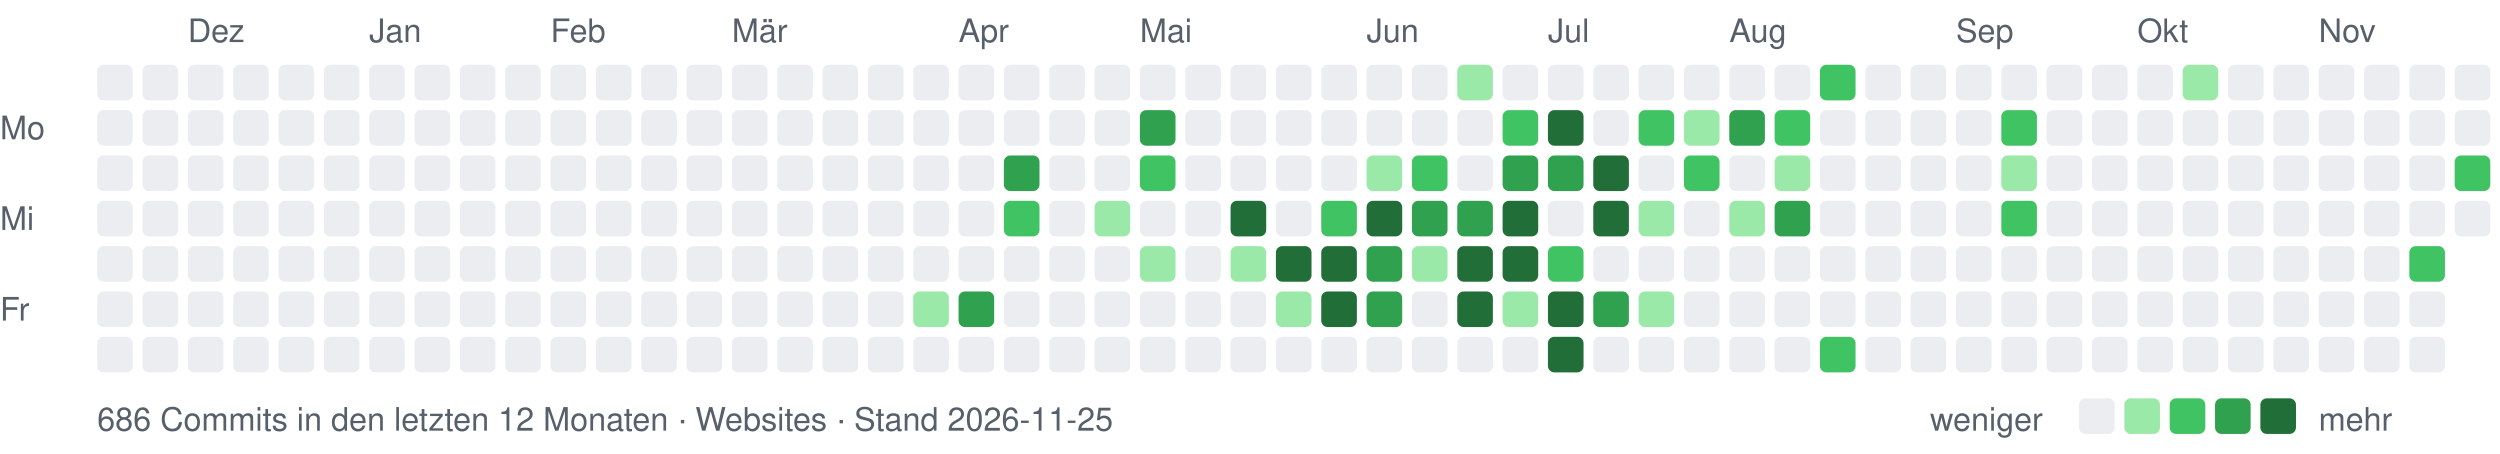
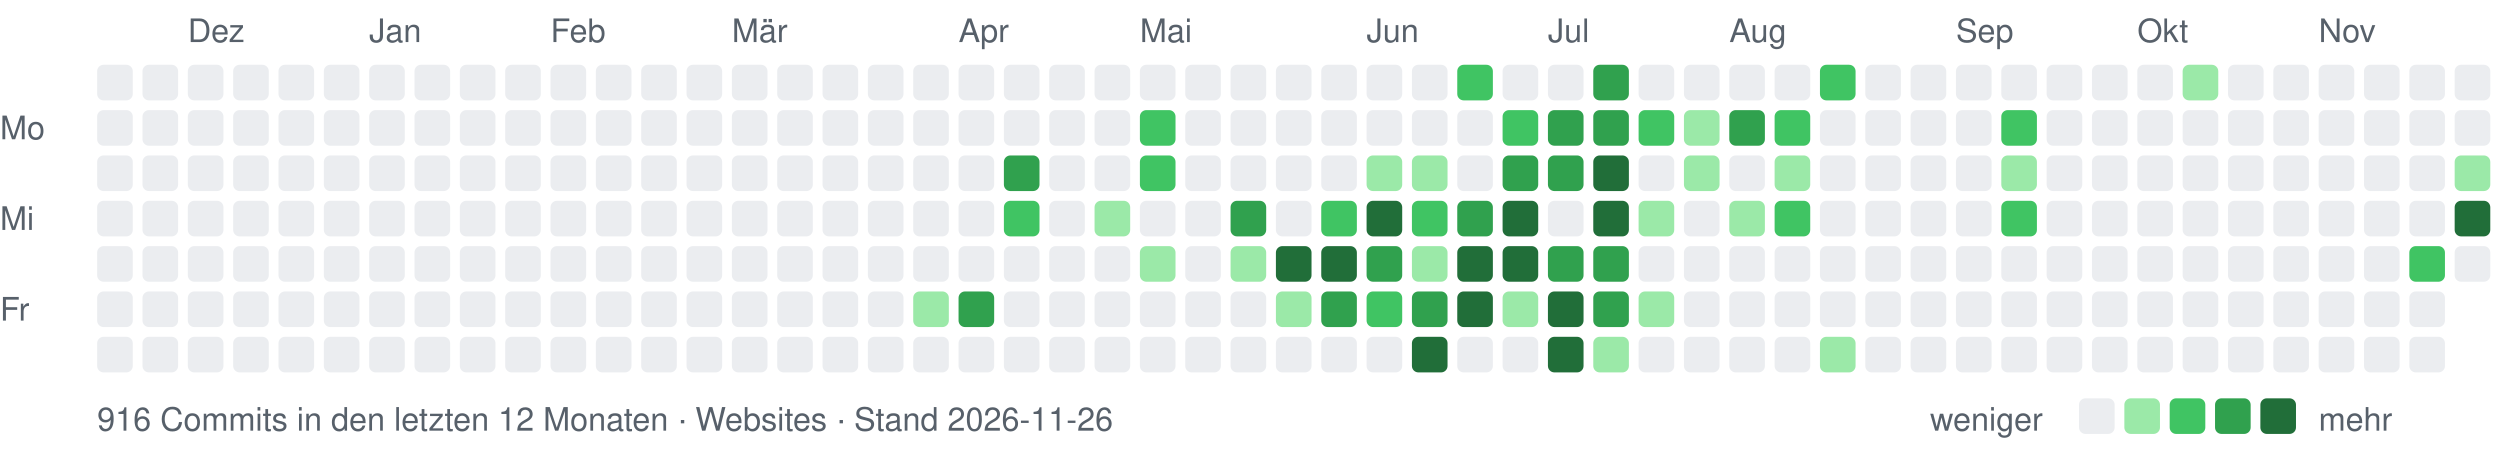
<svg xmlns="http://www.w3.org/2000/svg" viewBox="0 0 772 140" width="772" height="140">
  <g font-family="-apple-system,BlinkMacSystemFont,Segoe UI,Helvetica,Arial,sans-serif" font-size="10" fill="#57606a">
    <text x="58" y="13">Dez</text>
    <text x="114" y="13">Jan</text>
    <text x="170" y="13">Feb</text>
    <text x="226" y="13">Mär</text>
    <text x="296" y="13">Apr</text>
    <text x="352" y="13">Mai</text>
    <text x="422" y="13">Jun</text>
    <text x="478" y="13">Jul</text>
    <text x="534" y="13">Aug</text>
    <text x="604" y="13">Sep</text>
    <text x="660" y="13">Okt</text>
    <text x="716" y="13">Nov</text>
    <text x="0" y="43">Mo</text>
    <text x="0" y="71">Mi</text>
    <text x="0" y="99">Fr</text>
    <rect x="30" y="20" width="11" height="11" rx="2" fill="#ebedf0" />
    <rect x="30" y="34" width="11" height="11" rx="2" fill="#ebedf0" />
    <rect x="30" y="48" width="11" height="11" rx="2" fill="#ebedf0" />
    <rect x="30" y="62" width="11" height="11" rx="2" fill="#ebedf0" />
    <rect x="30" y="76" width="11" height="11" rx="2" fill="#ebedf0" />
    <rect x="30" y="90" width="11" height="11" rx="2" fill="#ebedf0" />
    <rect x="30" y="104" width="11" height="11" rx="2" fill="#ebedf0" />
    <rect x="44" y="20" width="11" height="11" rx="2" fill="#ebedf0" />
    <rect x="44" y="34" width="11" height="11" rx="2" fill="#ebedf0" />
    <rect x="44" y="48" width="11" height="11" rx="2" fill="#ebedf0" />
    <rect x="44" y="62" width="11" height="11" rx="2" fill="#ebedf0" />
    <rect x="44" y="76" width="11" height="11" rx="2" fill="#ebedf0" />
    <rect x="44" y="90" width="11" height="11" rx="2" fill="#ebedf0" />
    <rect x="44" y="104" width="11" height="11" rx="2" fill="#ebedf0" />
    <rect x="58" y="20" width="11" height="11" rx="2" fill="#ebedf0" />
    <rect x="58" y="34" width="11" height="11" rx="2" fill="#ebedf0" />
    <rect x="58" y="48" width="11" height="11" rx="2" fill="#ebedf0" />
    <rect x="58" y="62" width="11" height="11" rx="2" fill="#ebedf0" />
    <rect x="58" y="76" width="11" height="11" rx="2" fill="#ebedf0" />
    <rect x="58" y="90" width="11" height="11" rx="2" fill="#ebedf0" />
    <rect x="58" y="104" width="11" height="11" rx="2" fill="#ebedf0" />
    <rect x="72" y="20" width="11" height="11" rx="2" fill="#ebedf0" />
    <rect x="72" y="34" width="11" height="11" rx="2" fill="#ebedf0" />
    <rect x="72" y="48" width="11" height="11" rx="2" fill="#ebedf0" />
    <rect x="72" y="62" width="11" height="11" rx="2" fill="#ebedf0" />
    <rect x="72" y="76" width="11" height="11" rx="2" fill="#ebedf0" />
    <rect x="72" y="90" width="11" height="11" rx="2" fill="#ebedf0" />
    <rect x="72" y="104" width="11" height="11" rx="2" fill="#ebedf0" />
    <rect x="86" y="20" width="11" height="11" rx="2" fill="#ebedf0" />
    <rect x="86" y="34" width="11" height="11" rx="2" fill="#ebedf0" />
    <rect x="86" y="48" width="11" height="11" rx="2" fill="#ebedf0" />
    <rect x="86" y="62" width="11" height="11" rx="2" fill="#ebedf0" />
    <rect x="86" y="76" width="11" height="11" rx="2" fill="#ebedf0" />
    <rect x="86" y="90" width="11" height="11" rx="2" fill="#ebedf0" />
    <rect x="86" y="104" width="11" height="11" rx="2" fill="#ebedf0" />
    <rect x="100" y="20" width="11" height="11" rx="2" fill="#ebedf0" />
    <rect x="100" y="34" width="11" height="11" rx="2" fill="#ebedf0" />
    <rect x="100" y="48" width="11" height="11" rx="2" fill="#ebedf0" />
    <rect x="100" y="62" width="11" height="11" rx="2" fill="#ebedf0" />
    <rect x="100" y="76" width="11" height="11" rx="2" fill="#ebedf0" />
    <rect x="100" y="90" width="11" height="11" rx="2" fill="#ebedf0" />
    <rect x="100" y="104" width="11" height="11" rx="2" fill="#ebedf0" />
    <rect x="114" y="20" width="11" height="11" rx="2" fill="#ebedf0" />
    <rect x="114" y="34" width="11" height="11" rx="2" fill="#ebedf0" />
    <rect x="114" y="48" width="11" height="11" rx="2" fill="#ebedf0" />
    <rect x="114" y="62" width="11" height="11" rx="2" fill="#ebedf0" />
    <rect x="114" y="76" width="11" height="11" rx="2" fill="#ebedf0" />
    <rect x="114" y="90" width="11" height="11" rx="2" fill="#ebedf0" />
    <rect x="114" y="104" width="11" height="11" rx="2" fill="#ebedf0" />
    <rect x="128" y="20" width="11" height="11" rx="2" fill="#ebedf0" />
    <rect x="128" y="34" width="11" height="11" rx="2" fill="#ebedf0" />
    <rect x="128" y="48" width="11" height="11" rx="2" fill="#ebedf0" />
    <rect x="128" y="62" width="11" height="11" rx="2" fill="#ebedf0" />
    <rect x="128" y="76" width="11" height="11" rx="2" fill="#ebedf0" />
    <rect x="128" y="90" width="11" height="11" rx="2" fill="#ebedf0" />
    <rect x="128" y="104" width="11" height="11" rx="2" fill="#ebedf0" />
    <rect x="142" y="20" width="11" height="11" rx="2" fill="#ebedf0" />
    <rect x="142" y="34" width="11" height="11" rx="2" fill="#ebedf0" />
    <rect x="142" y="48" width="11" height="11" rx="2" fill="#ebedf0" />
    <rect x="142" y="62" width="11" height="11" rx="2" fill="#ebedf0" />
    <rect x="142" y="76" width="11" height="11" rx="2" fill="#ebedf0" />
    <rect x="142" y="90" width="11" height="11" rx="2" fill="#ebedf0" />
    <rect x="142" y="104" width="11" height="11" rx="2" fill="#ebedf0" />
    <rect x="156" y="20" width="11" height="11" rx="2" fill="#ebedf0" />
    <rect x="156" y="34" width="11" height="11" rx="2" fill="#ebedf0" />
    <rect x="156" y="48" width="11" height="11" rx="2" fill="#ebedf0" />
    <rect x="156" y="62" width="11" height="11" rx="2" fill="#ebedf0" />
    <rect x="156" y="76" width="11" height="11" rx="2" fill="#ebedf0" />
    <rect x="156" y="90" width="11" height="11" rx="2" fill="#ebedf0" />
    <rect x="156" y="104" width="11" height="11" rx="2" fill="#ebedf0" />
    <rect x="170" y="20" width="11" height="11" rx="2" fill="#ebedf0" />
    <rect x="170" y="34" width="11" height="11" rx="2" fill="#ebedf0" />
    <rect x="170" y="48" width="11" height="11" rx="2" fill="#ebedf0" />
    <rect x="170" y="62" width="11" height="11" rx="2" fill="#ebedf0" />
    <rect x="170" y="76" width="11" height="11" rx="2" fill="#ebedf0" />
    <rect x="170" y="90" width="11" height="11" rx="2" fill="#ebedf0" />
    <rect x="170" y="104" width="11" height="11" rx="2" fill="#ebedf0" />
    <rect x="184" y="20" width="11" height="11" rx="2" fill="#ebedf0" />
    <rect x="184" y="34" width="11" height="11" rx="2" fill="#ebedf0" />
    <rect x="184" y="48" width="11" height="11" rx="2" fill="#ebedf0" />
    <rect x="184" y="62" width="11" height="11" rx="2" fill="#ebedf0" />
    <rect x="184" y="76" width="11" height="11" rx="2" fill="#ebedf0" />
    <rect x="184" y="90" width="11" height="11" rx="2" fill="#ebedf0" />
    <rect x="184" y="104" width="11" height="11" rx="2" fill="#ebedf0" />
    <rect x="198" y="20" width="11" height="11" rx="2" fill="#ebedf0" />
    <rect x="198" y="34" width="11" height="11" rx="2" fill="#ebedf0" />
    <rect x="198" y="48" width="11" height="11" rx="2" fill="#ebedf0" />
    <rect x="198" y="62" width="11" height="11" rx="2" fill="#ebedf0" />
    <rect x="198" y="76" width="11" height="11" rx="2" fill="#ebedf0" />
    <rect x="198" y="90" width="11" height="11" rx="2" fill="#ebedf0" />
    <rect x="198" y="104" width="11" height="11" rx="2" fill="#ebedf0" />
    <rect x="212" y="20" width="11" height="11" rx="2" fill="#ebedf0" />
    <rect x="212" y="34" width="11" height="11" rx="2" fill="#ebedf0" />
    <rect x="212" y="48" width="11" height="11" rx="2" fill="#ebedf0" />
    <rect x="212" y="62" width="11" height="11" rx="2" fill="#ebedf0" />
    <rect x="212" y="76" width="11" height="11" rx="2" fill="#ebedf0" />
    <rect x="212" y="90" width="11" height="11" rx="2" fill="#ebedf0" />
    <rect x="212" y="104" width="11" height="11" rx="2" fill="#ebedf0" />
    <rect x="226" y="20" width="11" height="11" rx="2" fill="#ebedf0" />
    <rect x="226" y="34" width="11" height="11" rx="2" fill="#ebedf0" />
    <rect x="226" y="48" width="11" height="11" rx="2" fill="#ebedf0" />
    <rect x="226" y="62" width="11" height="11" rx="2" fill="#ebedf0" />
    <rect x="226" y="76" width="11" height="11" rx="2" fill="#ebedf0" />
    <rect x="226" y="90" width="11" height="11" rx="2" fill="#ebedf0" />
    <rect x="226" y="104" width="11" height="11" rx="2" fill="#ebedf0" />
    <rect x="240" y="20" width="11" height="11" rx="2" fill="#ebedf0" />
    <rect x="240" y="34" width="11" height="11" rx="2" fill="#ebedf0" />
    <rect x="240" y="48" width="11" height="11" rx="2" fill="#ebedf0" />
    <rect x="240" y="62" width="11" height="11" rx="2" fill="#ebedf0" />
    <rect x="240" y="76" width="11" height="11" rx="2" fill="#ebedf0" />
    <rect x="240" y="90" width="11" height="11" rx="2" fill="#ebedf0" />
    <rect x="240" y="104" width="11" height="11" rx="2" fill="#ebedf0" />
    <rect x="254" y="20" width="11" height="11" rx="2" fill="#ebedf0" />
    <rect x="254" y="34" width="11" height="11" rx="2" fill="#ebedf0" />
    <rect x="254" y="48" width="11" height="11" rx="2" fill="#ebedf0" />
    <rect x="254" y="62" width="11" height="11" rx="2" fill="#ebedf0" />
    <rect x="254" y="76" width="11" height="11" rx="2" fill="#ebedf0" />
    <rect x="254" y="90" width="11" height="11" rx="2" fill="#ebedf0" />
    <rect x="254" y="104" width="11" height="11" rx="2" fill="#ebedf0" />
    <rect x="268" y="20" width="11" height="11" rx="2" fill="#ebedf0" />
    <rect x="268" y="34" width="11" height="11" rx="2" fill="#ebedf0" />
    <rect x="268" y="48" width="11" height="11" rx="2" fill="#ebedf0" />
    <rect x="268" y="62" width="11" height="11" rx="2" fill="#ebedf0" />
    <rect x="268" y="76" width="11" height="11" rx="2" fill="#ebedf0" />
    <rect x="268" y="90" width="11" height="11" rx="2" fill="#ebedf0" />
    <rect x="268" y="104" width="11" height="11" rx="2" fill="#ebedf0" />
    <rect x="282" y="20" width="11" height="11" rx="2" fill="#ebedf0" />
    <rect x="282" y="34" width="11" height="11" rx="2" fill="#ebedf0" />
    <rect x="282" y="48" width="11" height="11" rx="2" fill="#ebedf0" />
    <rect x="282" y="62" width="11" height="11" rx="2" fill="#ebedf0" />
    <rect x="282" y="76" width="11" height="11" rx="2" fill="#ebedf0" />
    <rect x="282" y="90" width="11" height="11" rx="2" fill="#9be9a8" />
    <rect x="282" y="104" width="11" height="11" rx="2" fill="#ebedf0" />
    <rect x="296" y="20" width="11" height="11" rx="2" fill="#ebedf0" />
    <rect x="296" y="34" width="11" height="11" rx="2" fill="#ebedf0" />
    <rect x="296" y="48" width="11" height="11" rx="2" fill="#ebedf0" />
    <rect x="296" y="62" width="11" height="11" rx="2" fill="#ebedf0" />
    <rect x="296" y="76" width="11" height="11" rx="2" fill="#ebedf0" />
    <rect x="296" y="90" width="11" height="11" rx="2" fill="#30a14e" />
    <rect x="296" y="104" width="11" height="11" rx="2" fill="#ebedf0" />
    <rect x="310" y="20" width="11" height="11" rx="2" fill="#ebedf0" />
    <rect x="310" y="34" width="11" height="11" rx="2" fill="#ebedf0" />
    <rect x="310" y="48" width="11" height="11" rx="2" fill="#30a14e" />
    <rect x="310" y="62" width="11" height="11" rx="2" fill="#40c463" />
    <rect x="310" y="76" width="11" height="11" rx="2" fill="#ebedf0" />
    <rect x="310" y="90" width="11" height="11" rx="2" fill="#ebedf0" />
    <rect x="310" y="104" width="11" height="11" rx="2" fill="#ebedf0" />
    <rect x="324" y="20" width="11" height="11" rx="2" fill="#ebedf0" />
    <rect x="324" y="34" width="11" height="11" rx="2" fill="#ebedf0" />
    <rect x="324" y="48" width="11" height="11" rx="2" fill="#ebedf0" />
    <rect x="324" y="62" width="11" height="11" rx="2" fill="#ebedf0" />
    <rect x="324" y="76" width="11" height="11" rx="2" fill="#ebedf0" />
    <rect x="324" y="90" width="11" height="11" rx="2" fill="#ebedf0" />
    <rect x="324" y="104" width="11" height="11" rx="2" fill="#ebedf0" />
    <rect x="338" y="20" width="11" height="11" rx="2" fill="#ebedf0" />
    <rect x="338" y="34" width="11" height="11" rx="2" fill="#ebedf0" />
    <rect x="338" y="48" width="11" height="11" rx="2" fill="#ebedf0" />
    <rect x="338" y="62" width="11" height="11" rx="2" fill="#9be9a8" />
    <rect x="338" y="76" width="11" height="11" rx="2" fill="#ebedf0" />
    <rect x="338" y="90" width="11" height="11" rx="2" fill="#ebedf0" />
    <rect x="338" y="104" width="11" height="11" rx="2" fill="#ebedf0" />
    <rect x="352" y="20" width="11" height="11" rx="2" fill="#ebedf0" />
-     <rect x="352" y="34" width="11" height="11" rx="2" fill="#30a14e" />
+     <rect x="352" y="34" width="11" height="11" rx="2" fill="#40c463" />
    <rect x="352" y="48" width="11" height="11" rx="2" fill="#40c463" />
    <rect x="352" y="62" width="11" height="11" rx="2" fill="#ebedf0" />
    <rect x="352" y="76" width="11" height="11" rx="2" fill="#9be9a8" />
    <rect x="352" y="90" width="11" height="11" rx="2" fill="#ebedf0" />
    <rect x="352" y="104" width="11" height="11" rx="2" fill="#ebedf0" />
    <rect x="366" y="20" width="11" height="11" rx="2" fill="#ebedf0" />
    <rect x="366" y="34" width="11" height="11" rx="2" fill="#ebedf0" />
    <rect x="366" y="48" width="11" height="11" rx="2" fill="#ebedf0" />
    <rect x="366" y="62" width="11" height="11" rx="2" fill="#ebedf0" />
    <rect x="366" y="76" width="11" height="11" rx="2" fill="#ebedf0" />
    <rect x="366" y="90" width="11" height="11" rx="2" fill="#ebedf0" />
    <rect x="366" y="104" width="11" height="11" rx="2" fill="#ebedf0" />
    <rect x="380" y="20" width="11" height="11" rx="2" fill="#ebedf0" />
    <rect x="380" y="34" width="11" height="11" rx="2" fill="#ebedf0" />
    <rect x="380" y="48" width="11" height="11" rx="2" fill="#ebedf0" />
-     <rect x="380" y="62" width="11" height="11" rx="2" fill="#216e39" />
+     <rect x="380" y="62" width="11" height="11" rx="2" fill="#30a14e" />
    <rect x="380" y="76" width="11" height="11" rx="2" fill="#9be9a8" />
    <rect x="380" y="90" width="11" height="11" rx="2" fill="#ebedf0" />
    <rect x="380" y="104" width="11" height="11" rx="2" fill="#ebedf0" />
    <rect x="394" y="20" width="11" height="11" rx="2" fill="#ebedf0" />
    <rect x="394" y="34" width="11" height="11" rx="2" fill="#ebedf0" />
    <rect x="394" y="48" width="11" height="11" rx="2" fill="#ebedf0" />
    <rect x="394" y="62" width="11" height="11" rx="2" fill="#ebedf0" />
    <rect x="394" y="76" width="11" height="11" rx="2" fill="#216e39" />
    <rect x="394" y="90" width="11" height="11" rx="2" fill="#9be9a8" />
    <rect x="394" y="104" width="11" height="11" rx="2" fill="#ebedf0" />
    <rect x="408" y="20" width="11" height="11" rx="2" fill="#ebedf0" />
    <rect x="408" y="34" width="11" height="11" rx="2" fill="#ebedf0" />
    <rect x="408" y="48" width="11" height="11" rx="2" fill="#ebedf0" />
    <rect x="408" y="62" width="11" height="11" rx="2" fill="#40c463" />
    <rect x="408" y="76" width="11" height="11" rx="2" fill="#216e39" />
-     <rect x="408" y="90" width="11" height="11" rx="2" fill="#216e39" />
+     <rect x="408" y="90" width="11" height="11" rx="2" fill="#30a14e" />
    <rect x="408" y="104" width="11" height="11" rx="2" fill="#ebedf0" />
    <rect x="422" y="20" width="11" height="11" rx="2" fill="#ebedf0" />
    <rect x="422" y="34" width="11" height="11" rx="2" fill="#ebedf0" />
    <rect x="422" y="48" width="11" height="11" rx="2" fill="#9be9a8" />
    <rect x="422" y="62" width="11" height="11" rx="2" fill="#216e39" />
    <rect x="422" y="76" width="11" height="11" rx="2" fill="#30a14e" />
-     <rect x="422" y="90" width="11" height="11" rx="2" fill="#30a14e" />
+     <rect x="422" y="90" width="11" height="11" rx="2" fill="#40c463" />
    <rect x="422" y="104" width="11" height="11" rx="2" fill="#ebedf0" />
    <rect x="436" y="20" width="11" height="11" rx="2" fill="#ebedf0" />
    <rect x="436" y="34" width="11" height="11" rx="2" fill="#ebedf0" />
-     <rect x="436" y="48" width="11" height="11" rx="2" fill="#40c463" />
-     <rect x="436" y="62" width="11" height="11" rx="2" fill="#30a14e" />
+     <rect x="436" y="48" width="11" height="11" rx="2" fill="#9be9a8" />
+     <rect x="436" y="62" width="11" height="11" rx="2" fill="#40c463" />
    <rect x="436" y="76" width="11" height="11" rx="2" fill="#9be9a8" />
-     <rect x="436" y="90" width="11" height="11" rx="2" fill="#ebedf0" />
-     <rect x="436" y="104" width="11" height="11" rx="2" fill="#ebedf0" />
-     <rect x="450" y="20" width="11" height="11" rx="2" fill="#9be9a8" />
+     <rect x="436" y="90" width="11" height="11" rx="2" fill="#30a14e" />
+     <rect x="436" y="104" width="11" height="11" rx="2" fill="#216e39" />
+     <rect x="450" y="20" width="11" height="11" rx="2" fill="#40c463" />
    <rect x="450" y="34" width="11" height="11" rx="2" fill="#ebedf0" />
    <rect x="450" y="48" width="11" height="11" rx="2" fill="#ebedf0" />
    <rect x="450" y="62" width="11" height="11" rx="2" fill="#30a14e" />
    <rect x="450" y="76" width="11" height="11" rx="2" fill="#216e39" />
    <rect x="450" y="90" width="11" height="11" rx="2" fill="#216e39" />
    <rect x="450" y="104" width="11" height="11" rx="2" fill="#ebedf0" />
    <rect x="464" y="20" width="11" height="11" rx="2" fill="#ebedf0" />
    <rect x="464" y="34" width="11" height="11" rx="2" fill="#40c463" />
    <rect x="464" y="48" width="11" height="11" rx="2" fill="#30a14e" />
    <rect x="464" y="62" width="11" height="11" rx="2" fill="#216e39" />
    <rect x="464" y="76" width="11" height="11" rx="2" fill="#216e39" />
    <rect x="464" y="90" width="11" height="11" rx="2" fill="#9be9a8" />
    <rect x="464" y="104" width="11" height="11" rx="2" fill="#ebedf0" />
    <rect x="478" y="20" width="11" height="11" rx="2" fill="#ebedf0" />
-     <rect x="478" y="34" width="11" height="11" rx="2" fill="#216e39" />
+     <rect x="478" y="34" width="11" height="11" rx="2" fill="#30a14e" />
    <rect x="478" y="48" width="11" height="11" rx="2" fill="#30a14e" />
    <rect x="478" y="62" width="11" height="11" rx="2" fill="#ebedf0" />
-     <rect x="478" y="76" width="11" height="11" rx="2" fill="#40c463" />
+     <rect x="478" y="76" width="11" height="11" rx="2" fill="#30a14e" />
    <rect x="478" y="90" width="11" height="11" rx="2" fill="#216e39" />
    <rect x="478" y="104" width="11" height="11" rx="2" fill="#216e39" />
-     <rect x="492" y="20" width="11" height="11" rx="2" fill="#ebedf0" />
-     <rect x="492" y="34" width="11" height="11" rx="2" fill="#ebedf0" />
+     <rect x="492" y="20" width="11" height="11" rx="2" fill="#30a14e" />
+     <rect x="492" y="34" width="11" height="11" rx="2" fill="#30a14e" />
    <rect x="492" y="48" width="11" height="11" rx="2" fill="#216e39" />
    <rect x="492" y="62" width="11" height="11" rx="2" fill="#216e39" />
-     <rect x="492" y="76" width="11" height="11" rx="2" fill="#ebedf0" />
+     <rect x="492" y="76" width="11" height="11" rx="2" fill="#30a14e" />
    <rect x="492" y="90" width="11" height="11" rx="2" fill="#30a14e" />
-     <rect x="492" y="104" width="11" height="11" rx="2" fill="#ebedf0" />
+     <rect x="492" y="104" width="11" height="11" rx="2" fill="#9be9a8" />
    <rect x="506" y="20" width="11" height="11" rx="2" fill="#ebedf0" />
    <rect x="506" y="34" width="11" height="11" rx="2" fill="#40c463" />
    <rect x="506" y="48" width="11" height="11" rx="2" fill="#ebedf0" />
    <rect x="506" y="62" width="11" height="11" rx="2" fill="#9be9a8" />
    <rect x="506" y="76" width="11" height="11" rx="2" fill="#ebedf0" />
    <rect x="506" y="90" width="11" height="11" rx="2" fill="#9be9a8" />
    <rect x="506" y="104" width="11" height="11" rx="2" fill="#ebedf0" />
    <rect x="520" y="20" width="11" height="11" rx="2" fill="#ebedf0" />
    <rect x="520" y="34" width="11" height="11" rx="2" fill="#9be9a8" />
-     <rect x="520" y="48" width="11" height="11" rx="2" fill="#40c463" />
+     <rect x="520" y="48" width="11" height="11" rx="2" fill="#9be9a8" />
    <rect x="520" y="62" width="11" height="11" rx="2" fill="#ebedf0" />
    <rect x="520" y="76" width="11" height="11" rx="2" fill="#ebedf0" />
    <rect x="520" y="90" width="11" height="11" rx="2" fill="#ebedf0" />
    <rect x="520" y="104" width="11" height="11" rx="2" fill="#ebedf0" />
    <rect x="534" y="20" width="11" height="11" rx="2" fill="#ebedf0" />
    <rect x="534" y="34" width="11" height="11" rx="2" fill="#30a14e" />
    <rect x="534" y="48" width="11" height="11" rx="2" fill="#ebedf0" />
    <rect x="534" y="62" width="11" height="11" rx="2" fill="#9be9a8" />
    <rect x="534" y="76" width="11" height="11" rx="2" fill="#ebedf0" />
    <rect x="534" y="90" width="11" height="11" rx="2" fill="#ebedf0" />
    <rect x="534" y="104" width="11" height="11" rx="2" fill="#ebedf0" />
    <rect x="548" y="20" width="11" height="11" rx="2" fill="#ebedf0" />
    <rect x="548" y="34" width="11" height="11" rx="2" fill="#40c463" />
    <rect x="548" y="48" width="11" height="11" rx="2" fill="#9be9a8" />
-     <rect x="548" y="62" width="11" height="11" rx="2" fill="#30a14e" />
+     <rect x="548" y="62" width="11" height="11" rx="2" fill="#40c463" />
    <rect x="548" y="76" width="11" height="11" rx="2" fill="#ebedf0" />
    <rect x="548" y="90" width="11" height="11" rx="2" fill="#ebedf0" />
    <rect x="548" y="104" width="11" height="11" rx="2" fill="#ebedf0" />
    <rect x="562" y="20" width="11" height="11" rx="2" fill="#40c463" />
    <rect x="562" y="34" width="11" height="11" rx="2" fill="#ebedf0" />
    <rect x="562" y="48" width="11" height="11" rx="2" fill="#ebedf0" />
    <rect x="562" y="62" width="11" height="11" rx="2" fill="#ebedf0" />
    <rect x="562" y="76" width="11" height="11" rx="2" fill="#ebedf0" />
    <rect x="562" y="90" width="11" height="11" rx="2" fill="#ebedf0" />
-     <rect x="562" y="104" width="11" height="11" rx="2" fill="#40c463" />
+     <rect x="562" y="104" width="11" height="11" rx="2" fill="#9be9a8" />
    <rect x="576" y="20" width="11" height="11" rx="2" fill="#ebedf0" />
    <rect x="576" y="34" width="11" height="11" rx="2" fill="#ebedf0" />
    <rect x="576" y="48" width="11" height="11" rx="2" fill="#ebedf0" />
    <rect x="576" y="62" width="11" height="11" rx="2" fill="#ebedf0" />
    <rect x="576" y="76" width="11" height="11" rx="2" fill="#ebedf0" />
    <rect x="576" y="90" width="11" height="11" rx="2" fill="#ebedf0" />
    <rect x="576" y="104" width="11" height="11" rx="2" fill="#ebedf0" />
    <rect x="590" y="20" width="11" height="11" rx="2" fill="#ebedf0" />
    <rect x="590" y="34" width="11" height="11" rx="2" fill="#ebedf0" />
    <rect x="590" y="48" width="11" height="11" rx="2" fill="#ebedf0" />
    <rect x="590" y="62" width="11" height="11" rx="2" fill="#ebedf0" />
    <rect x="590" y="76" width="11" height="11" rx="2" fill="#ebedf0" />
    <rect x="590" y="90" width="11" height="11" rx="2" fill="#ebedf0" />
    <rect x="590" y="104" width="11" height="11" rx="2" fill="#ebedf0" />
    <rect x="604" y="20" width="11" height="11" rx="2" fill="#ebedf0" />
    <rect x="604" y="34" width="11" height="11" rx="2" fill="#ebedf0" />
    <rect x="604" y="48" width="11" height="11" rx="2" fill="#ebedf0" />
    <rect x="604" y="62" width="11" height="11" rx="2" fill="#ebedf0" />
    <rect x="604" y="76" width="11" height="11" rx="2" fill="#ebedf0" />
    <rect x="604" y="90" width="11" height="11" rx="2" fill="#ebedf0" />
    <rect x="604" y="104" width="11" height="11" rx="2" fill="#ebedf0" />
    <rect x="618" y="20" width="11" height="11" rx="2" fill="#ebedf0" />
    <rect x="618" y="34" width="11" height="11" rx="2" fill="#40c463" />
    <rect x="618" y="48" width="11" height="11" rx="2" fill="#9be9a8" />
    <rect x="618" y="62" width="11" height="11" rx="2" fill="#40c463" />
    <rect x="618" y="76" width="11" height="11" rx="2" fill="#ebedf0" />
    <rect x="618" y="90" width="11" height="11" rx="2" fill="#ebedf0" />
    <rect x="618" y="104" width="11" height="11" rx="2" fill="#ebedf0" />
    <rect x="632" y="20" width="11" height="11" rx="2" fill="#ebedf0" />
    <rect x="632" y="34" width="11" height="11" rx="2" fill="#ebedf0" />
    <rect x="632" y="48" width="11" height="11" rx="2" fill="#ebedf0" />
    <rect x="632" y="62" width="11" height="11" rx="2" fill="#ebedf0" />
    <rect x="632" y="76" width="11" height="11" rx="2" fill="#ebedf0" />
    <rect x="632" y="90" width="11" height="11" rx="2" fill="#ebedf0" />
    <rect x="632" y="104" width="11" height="11" rx="2" fill="#ebedf0" />
    <rect x="646" y="20" width="11" height="11" rx="2" fill="#ebedf0" />
    <rect x="646" y="34" width="11" height="11" rx="2" fill="#ebedf0" />
    <rect x="646" y="48" width="11" height="11" rx="2" fill="#ebedf0" />
    <rect x="646" y="62" width="11" height="11" rx="2" fill="#ebedf0" />
    <rect x="646" y="76" width="11" height="11" rx="2" fill="#ebedf0" />
    <rect x="646" y="90" width="11" height="11" rx="2" fill="#ebedf0" />
    <rect x="646" y="104" width="11" height="11" rx="2" fill="#ebedf0" />
    <rect x="660" y="20" width="11" height="11" rx="2" fill="#ebedf0" />
    <rect x="660" y="34" width="11" height="11" rx="2" fill="#ebedf0" />
    <rect x="660" y="48" width="11" height="11" rx="2" fill="#ebedf0" />
    <rect x="660" y="62" width="11" height="11" rx="2" fill="#ebedf0" />
    <rect x="660" y="76" width="11" height="11" rx="2" fill="#ebedf0" />
    <rect x="660" y="90" width="11" height="11" rx="2" fill="#ebedf0" />
    <rect x="660" y="104" width="11" height="11" rx="2" fill="#ebedf0" />
    <rect x="674" y="20" width="11" height="11" rx="2" fill="#9be9a8" />
    <rect x="674" y="34" width="11" height="11" rx="2" fill="#ebedf0" />
    <rect x="674" y="48" width="11" height="11" rx="2" fill="#ebedf0" />
    <rect x="674" y="62" width="11" height="11" rx="2" fill="#ebedf0" />
    <rect x="674" y="76" width="11" height="11" rx="2" fill="#ebedf0" />
    <rect x="674" y="90" width="11" height="11" rx="2" fill="#ebedf0" />
    <rect x="674" y="104" width="11" height="11" rx="2" fill="#ebedf0" />
    <rect x="688" y="20" width="11" height="11" rx="2" fill="#ebedf0" />
    <rect x="688" y="34" width="11" height="11" rx="2" fill="#ebedf0" />
    <rect x="688" y="48" width="11" height="11" rx="2" fill="#ebedf0" />
    <rect x="688" y="62" width="11" height="11" rx="2" fill="#ebedf0" />
    <rect x="688" y="76" width="11" height="11" rx="2" fill="#ebedf0" />
    <rect x="688" y="90" width="11" height="11" rx="2" fill="#ebedf0" />
    <rect x="688" y="104" width="11" height="11" rx="2" fill="#ebedf0" />
    <rect x="702" y="20" width="11" height="11" rx="2" fill="#ebedf0" />
    <rect x="702" y="34" width="11" height="11" rx="2" fill="#ebedf0" />
    <rect x="702" y="48" width="11" height="11" rx="2" fill="#ebedf0" />
    <rect x="702" y="62" width="11" height="11" rx="2" fill="#ebedf0" />
    <rect x="702" y="76" width="11" height="11" rx="2" fill="#ebedf0" />
    <rect x="702" y="90" width="11" height="11" rx="2" fill="#ebedf0" />
    <rect x="702" y="104" width="11" height="11" rx="2" fill="#ebedf0" />
    <rect x="716" y="20" width="11" height="11" rx="2" fill="#ebedf0" />
    <rect x="716" y="34" width="11" height="11" rx="2" fill="#ebedf0" />
    <rect x="716" y="48" width="11" height="11" rx="2" fill="#ebedf0" />
    <rect x="716" y="62" width="11" height="11" rx="2" fill="#ebedf0" />
    <rect x="716" y="76" width="11" height="11" rx="2" fill="#ebedf0" />
    <rect x="716" y="90" width="11" height="11" rx="2" fill="#ebedf0" />
    <rect x="716" y="104" width="11" height="11" rx="2" fill="#ebedf0" />
    <rect x="730" y="20" width="11" height="11" rx="2" fill="#ebedf0" />
    <rect x="730" y="34" width="11" height="11" rx="2" fill="#ebedf0" />
    <rect x="730" y="48" width="11" height="11" rx="2" fill="#ebedf0" />
    <rect x="730" y="62" width="11" height="11" rx="2" fill="#ebedf0" />
    <rect x="730" y="76" width="11" height="11" rx="2" fill="#ebedf0" />
    <rect x="730" y="90" width="11" height="11" rx="2" fill="#ebedf0" />
    <rect x="730" y="104" width="11" height="11" rx="2" fill="#ebedf0" />
    <rect x="744" y="20" width="11" height="11" rx="2" fill="#ebedf0" />
    <rect x="744" y="34" width="11" height="11" rx="2" fill="#ebedf0" />
    <rect x="744" y="48" width="11" height="11" rx="2" fill="#ebedf0" />
    <rect x="744" y="62" width="11" height="11" rx="2" fill="#ebedf0" />
    <rect x="744" y="76" width="11" height="11" rx="2" fill="#40c463" />
    <rect x="744" y="90" width="11" height="11" rx="2" fill="#ebedf0" />
    <rect x="744" y="104" width="11" height="11" rx="2" fill="#ebedf0" />
    <rect x="758" y="20" width="11" height="11" rx="2" fill="#ebedf0" />
    <rect x="758" y="34" width="11" height="11" rx="2" fill="#ebedf0" />
-     <rect x="758" y="48" width="11" height="11" rx="2" fill="#40c463" />
-     <rect x="758" y="62" width="11" height="11" rx="2" fill="#ebedf0" />
+     <rect x="758" y="48" width="11" height="11" rx="2" fill="#9be9a8" />
+     <rect x="758" y="62" width="11" height="11" rx="2" fill="#216e39" />
+     <rect x="758" y="76" width="11" height="11" rx="2" fill="#ebedf0" />
    <text x="596" y="133">weniger</text>
    <rect x="642" y="123" width="11" height="11" rx="2" fill="#ebedf0" />
    <rect x="656" y="123" width="11" height="11" rx="2" fill="#9be9a8" />
    <rect x="670" y="123" width="11" height="11" rx="2" fill="#40c463" />
    <rect x="684" y="123" width="11" height="11" rx="2" fill="#30a14e" />
    <rect x="698" y="123" width="11" height="11" rx="2" fill="#216e39" />
    <text x="716" y="133">mehr</text>
-     <text x="30" y="133">686 Commits in den letzten 12 Monaten · Websites · Stand 2026-11-25</text>
+     <text x="30" y="133">916 Commits in den letzten 12 Monaten · Websites · Stand 2026-11-26</text>
  </g>
</svg>
